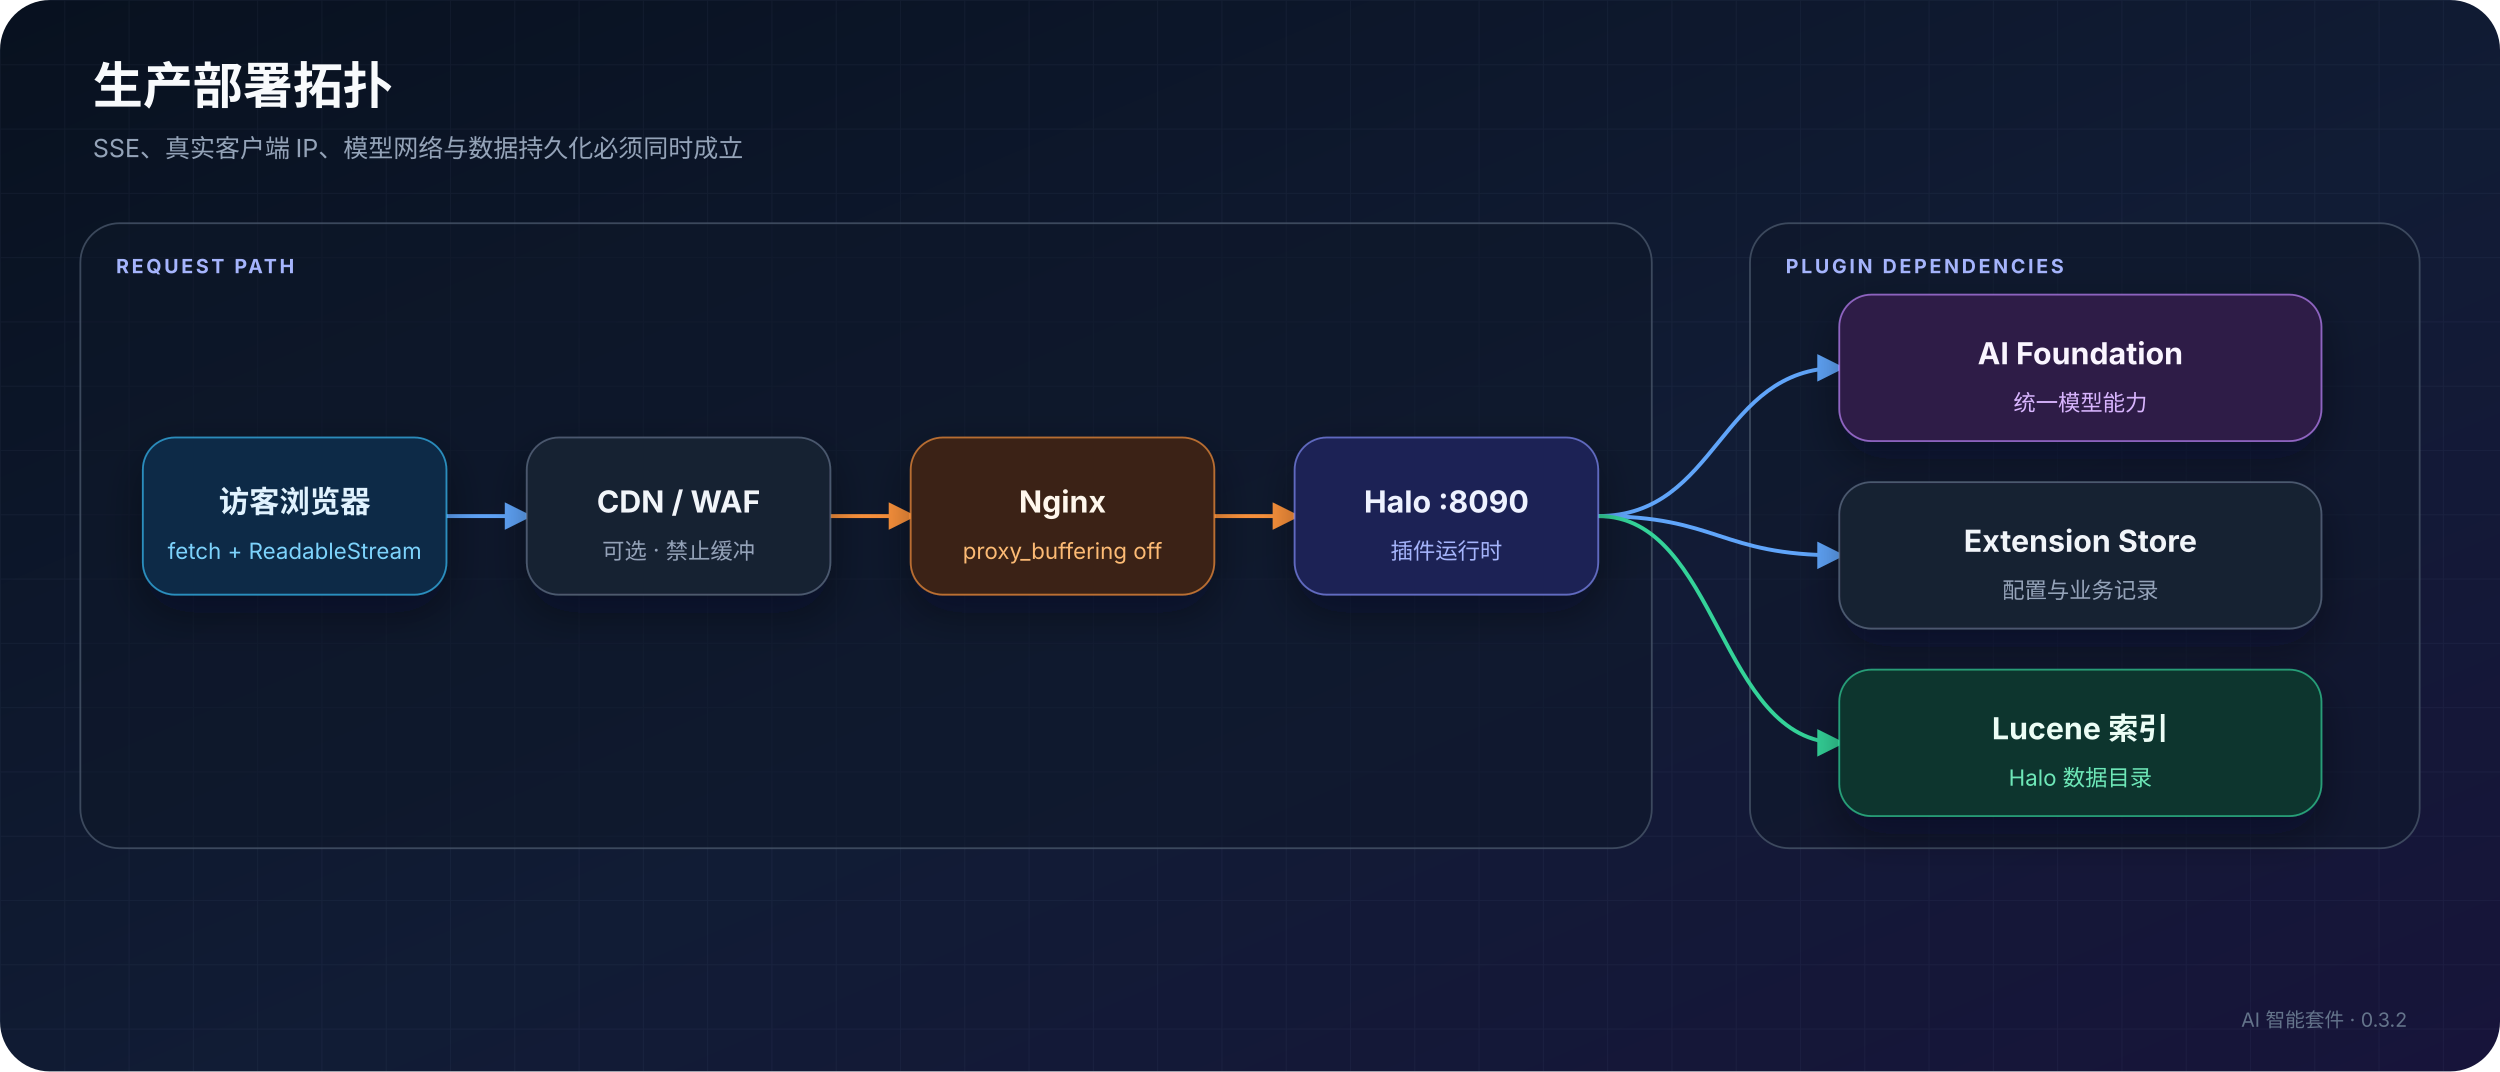
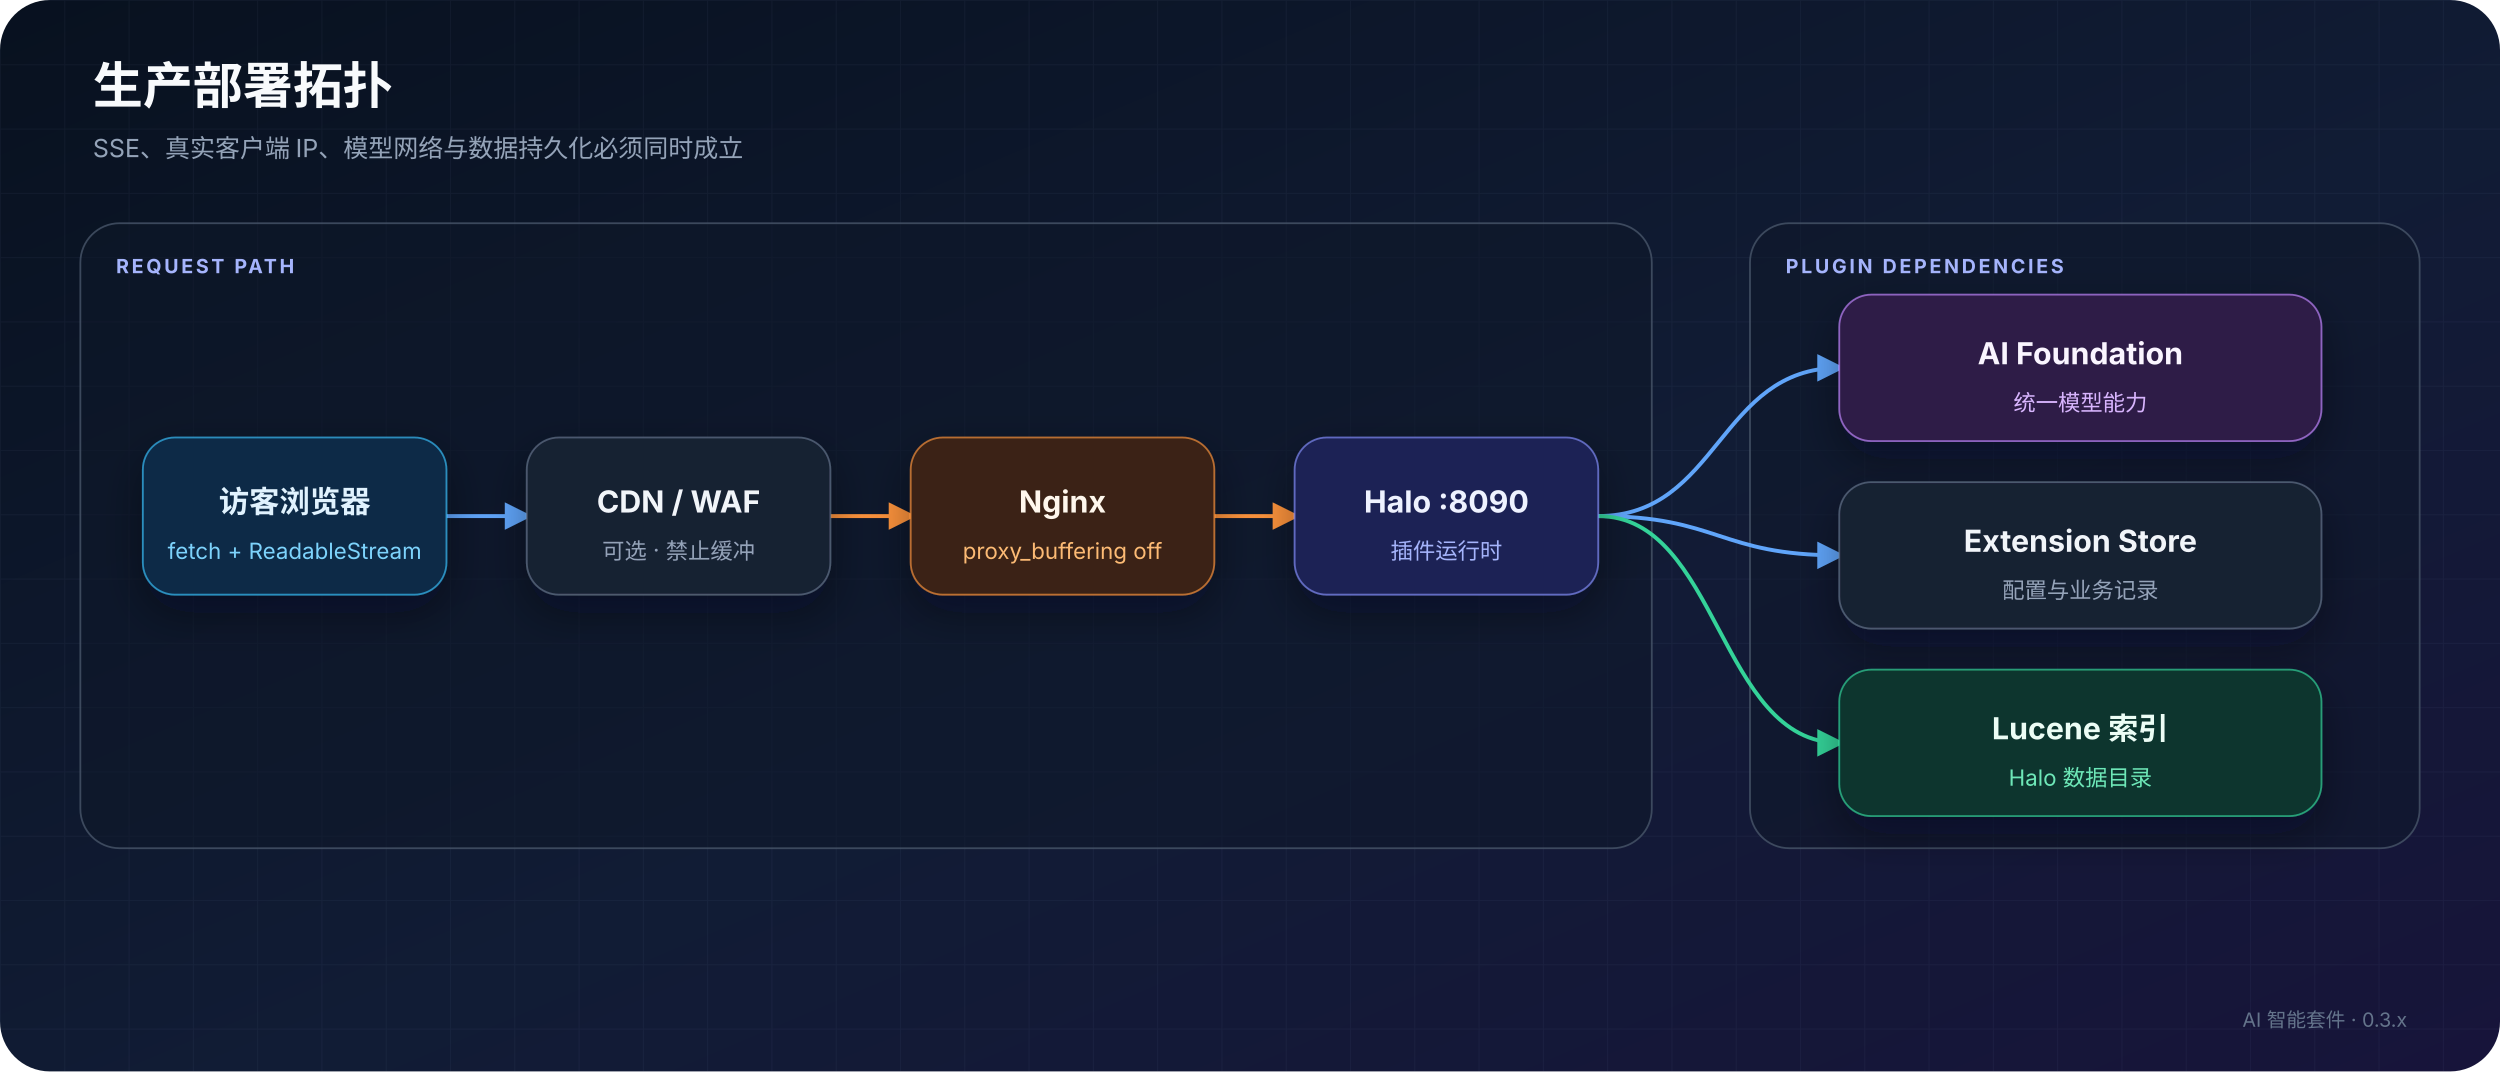
<svg xmlns="http://www.w3.org/2000/svg" width="1400" height="600" viewBox="0 0 1400 600" fill="none" role="img" aria-labelledby="diagram-title diagram-desc" preserveAspectRatio="xMidYMid meet">
  <defs>
    <linearGradient id="bg" x1="0" y1="0" x2="1" y2="1">
      <stop stop-color="#08111F" />
      <stop offset=".55" stop-color="#111C35" />
      <stop offset="1" stop-color="#17143A" />
    </linearGradient>
    <pattern id="grid" width="36" height="36" patternUnits="userSpaceOnUse">
      <path d="M36 0H0V36" fill="none" stroke="#C7D2FE" stroke-opacity=".045" />
    </pattern>
    <filter id="shadow" x="-25%" y="-30%" width="150%" height="170%">
      <feDropShadow dx="0" dy="10" stdDeviation="12" flood-color="#020617" flood-opacity=".38" />
    </filter>
    <marker id="arrow" viewBox="0 0 10 10" refX="8" refY="5" markerWidth="7" markerHeight="7" orient="auto">
      <path d="M0 0L10 5L0 10Z" fill="#60A5FA" />
    </marker>
    <marker id="arrowGreen" viewBox="0 0 10 10" refX="8" refY="5" markerWidth="7" markerHeight="7" orient="auto">
      <path d="M0 0L10 5L0 10Z" fill="#34D399" />
    </marker>
    <marker id="arrowOrange" viewBox="0 0 10 10" refX="8" refY="5" markerWidth="7" markerHeight="7" orient="auto">
      <path d="M0 0L10 5L0 10Z" fill="#FB923C" />
    </marker>
  </defs>
  <rect width="1400" height="600" rx="28" fill="url(#bg)" />
  <rect width="1400" height="600" rx="28" fill="url(#grid)" />
  <text x="52" y="58" fill="#F8FAFC" font-family="Inter, PingFang SC, Microsoft YaHei, sans-serif" font-size="28" font-weight="760">生产部署拓扑</text>
  <text x="52" y="88" fill="#94A3B8" font-family="Inter, PingFang SC, Microsoft YaHei, sans-serif" font-size="14">SSE、真实客户端 IP、模型网络与数据持久化必须同时成立</text>
  <rect x="45" y="125" width="880" height="350" rx="22" fill="#0F172A" fill-opacity=".52" stroke="#475569" stroke-opacity=".8" />
  <text x="65" y="153" fill="#A5B4FC" font-family="Inter, PingFang SC, sans-serif" font-size="11" font-weight="750" letter-spacing="1.5">REQUEST PATH</text>
  <rect x="980" y="125" width="375" height="350" rx="22" fill="#0F172A" fill-opacity=".52" stroke="#475569" stroke-opacity=".8" />
  <text x="1000" y="153" fill="#A5B4FC" font-family="Inter, PingFang SC, sans-serif" font-size="11" font-weight="750" letter-spacing="1.5">PLUGIN DEPENDENCIES</text>
  <path d="M250 289 C272.5 289,272.5 289,295 289" stroke="#60A5FA" stroke-width="2.2" fill="none" marker-end="url(#arrow)" />
  <path d="M465 289 C487.5 289,487.5 289,510 289" stroke="#FB923C" stroke-width="2.2" fill="none" marker-end="url(#arrowOrange)" />
  <path d="M680 289 C702.5 289,702.5 289,725 289" stroke="#FB923C" stroke-width="2.2" fill="none" marker-end="url(#arrowOrange)" />
  <path d="M895 289 C962.5 289,962.5 206,1030 206" stroke="#60A5FA" stroke-width="2.2" fill="none" marker-end="url(#arrow)" />
  <path d="M895 289 C962.5 289,962.5 311,1030 311" stroke="#60A5FA" stroke-width="2.2" fill="none" marker-end="url(#arrow)" />
  <path d="M895 289 C962.5 289,962.5 416,1030 416" stroke="#34D399" stroke-width="2.2" fill="none" marker-end="url(#arrowGreen)" />
  <g filter="url(#shadow)">
    <rect x="80" y="245" width="170" height="88" rx="18" fill="#0D2A47" stroke="#38BDF8" stroke-opacity=".68" />
    <text x="165" y="287" text-anchor="middle" fill="#E0F2FE" font-family="Inter, PingFang SC, Microsoft YaHei, sans-serif" font-size="17" font-weight="720">访客浏览器</text>
    <text x="165" y="313" text-anchor="middle" fill="#7DD3FC" font-family="Inter, PingFang SC, Microsoft YaHei, sans-serif" font-size="12.5">fetch + ReadableStream</text>
  </g>
  <g filter="url(#shadow)">
    <rect x="295" y="245" width="170" height="88" rx="18" fill="#172033" stroke="#64748B" stroke-opacity=".68" />
    <text x="380" y="287" text-anchor="middle" fill="#F1F5F9" font-family="Inter, PingFang SC, Microsoft YaHei, sans-serif" font-size="17" font-weight="720">CDN / WAF</text>
    <text x="380" y="313" text-anchor="middle" fill="#94A3B8" font-family="Inter, PingFang SC, Microsoft YaHei, sans-serif" font-size="12.5">可选 · 禁止缓冲</text>
  </g>
  <g filter="url(#shadow)">
    <rect x="510" y="245" width="170" height="88" rx="18" fill="#3A2416" stroke="#FB923C" stroke-opacity=".68" />
    <text x="595" y="287" text-anchor="middle" fill="#FFF7ED" font-family="Inter, PingFang SC, Microsoft YaHei, sans-serif" font-size="17" font-weight="720">Nginx</text>
    <text x="595" y="313" text-anchor="middle" fill="#FDBA74" font-family="Inter, PingFang SC, Microsoft YaHei, sans-serif" font-size="12.5">proxy_buffering off</text>
  </g>
  <g filter="url(#shadow)">
    <rect x="725" y="245" width="170" height="88" rx="18" fill="#1E2455" stroke="#818CF8" stroke-opacity=".68" />
    <text x="810" y="287" text-anchor="middle" fill="#EEF2FF" font-family="Inter, PingFang SC, Microsoft YaHei, sans-serif" font-size="17" font-weight="720">Halo :8090</text>
    <text x="810" y="313" text-anchor="middle" fill="#A5B4FC" font-family="Inter, PingFang SC, Microsoft YaHei, sans-serif" font-size="12.5">插件运行时</text>
  </g>
  <g filter="url(#shadow)">
    <rect x="1030" y="165" width="270" height="82" rx="18" fill="#2D1D46" stroke="#C084FC" stroke-opacity=".68" />
    <text x="1165" y="204" text-anchor="middle" fill="#FAF5FF" font-family="Inter, PingFang SC, Microsoft YaHei, sans-serif" font-size="17" font-weight="720">AI Foundation</text>
    <text x="1165" y="230" text-anchor="middle" fill="#D8B4FE" font-family="Inter, PingFang SC, Microsoft YaHei, sans-serif" font-size="12.5">统一模型能力</text>
  </g>
  <g filter="url(#shadow)">
    <rect x="1030" y="270" width="270" height="82" rx="18" fill="#172033" stroke="#64748B" stroke-opacity=".68" />
    <text x="1165" y="309" text-anchor="middle" fill="#F1F5F9" font-family="Inter, PingFang SC, Microsoft YaHei, sans-serif" font-size="17" font-weight="720">Extension Store</text>
    <text x="1165" y="335" text-anchor="middle" fill="#94A3B8" font-family="Inter, PingFang SC, Microsoft YaHei, sans-serif" font-size="12.5">配置与业务记录</text>
  </g>
  <g filter="url(#shadow)">
    <rect x="1030" y="375" width="270" height="82" rx="18" fill="#0B352F" stroke="#34D399" stroke-opacity=".68" />
    <text x="1165" y="414" text-anchor="middle" fill="#ECFDF5" font-family="Inter, PingFang SC, Microsoft YaHei, sans-serif" font-size="17" font-weight="720">Lucene 索引</text>
    <text x="1165" y="440" text-anchor="middle" fill="#6EE7B7" font-family="Inter, PingFang SC, Microsoft YaHei, sans-serif" font-size="12.5">Halo 数据目录</text>
  </g>
-   <text x="1348" y="575" text-anchor="end" fill="#64748B" font-family="Inter, PingFang SC, sans-serif" font-size="11">AI 智能套件 · 0.3.2</text>
+   <text x="1348" y="575" text-anchor="end" fill="#64748B" font-family="Inter, PingFang SC, sans-serif" font-size="11">AI 智能套件 · 0.3.x</text>
</svg>
